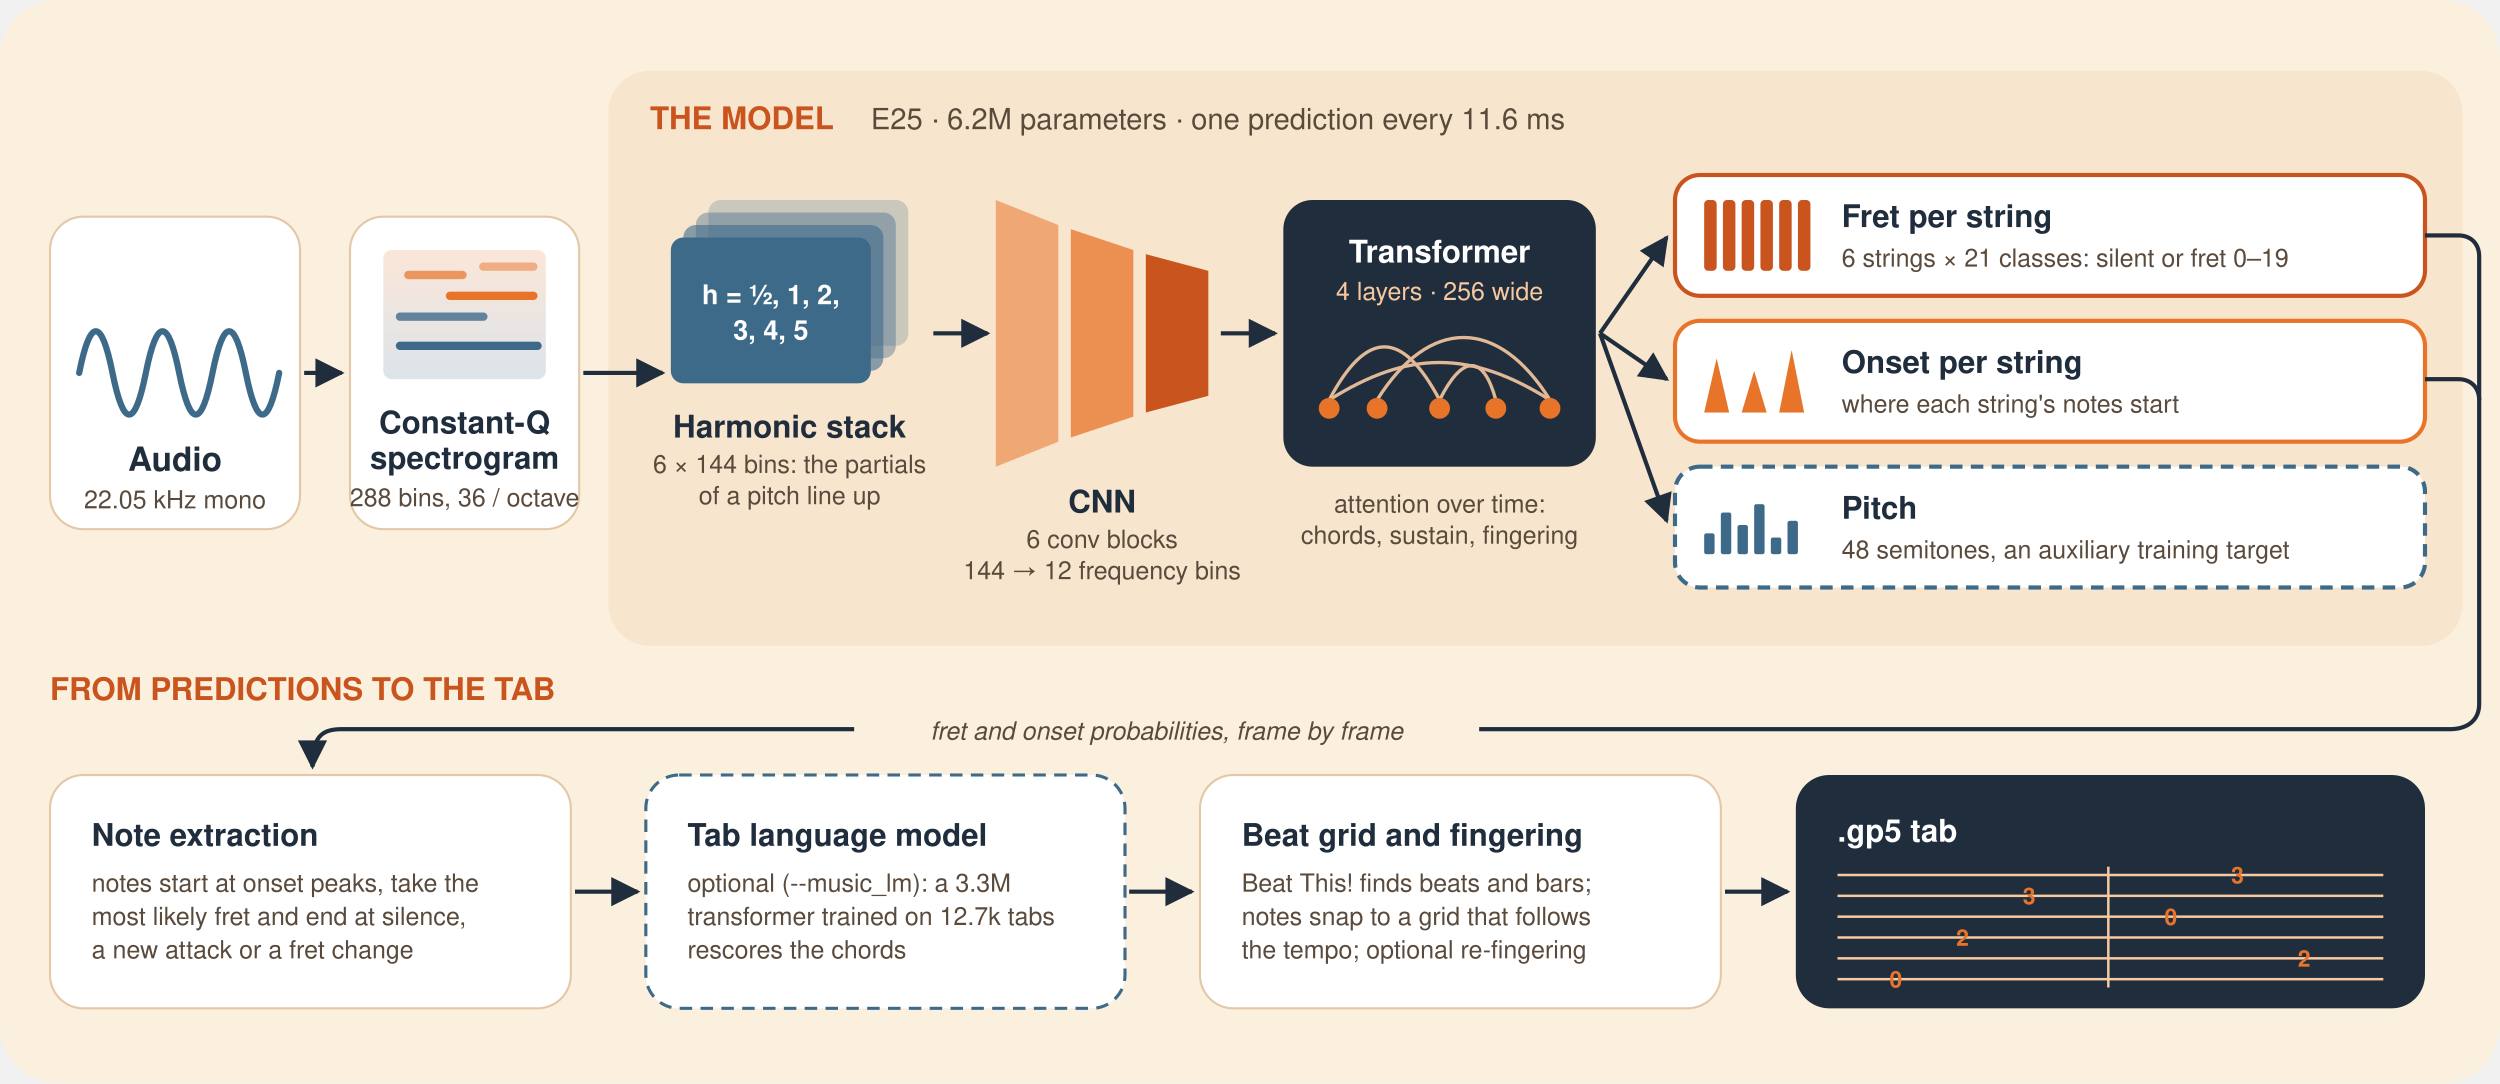
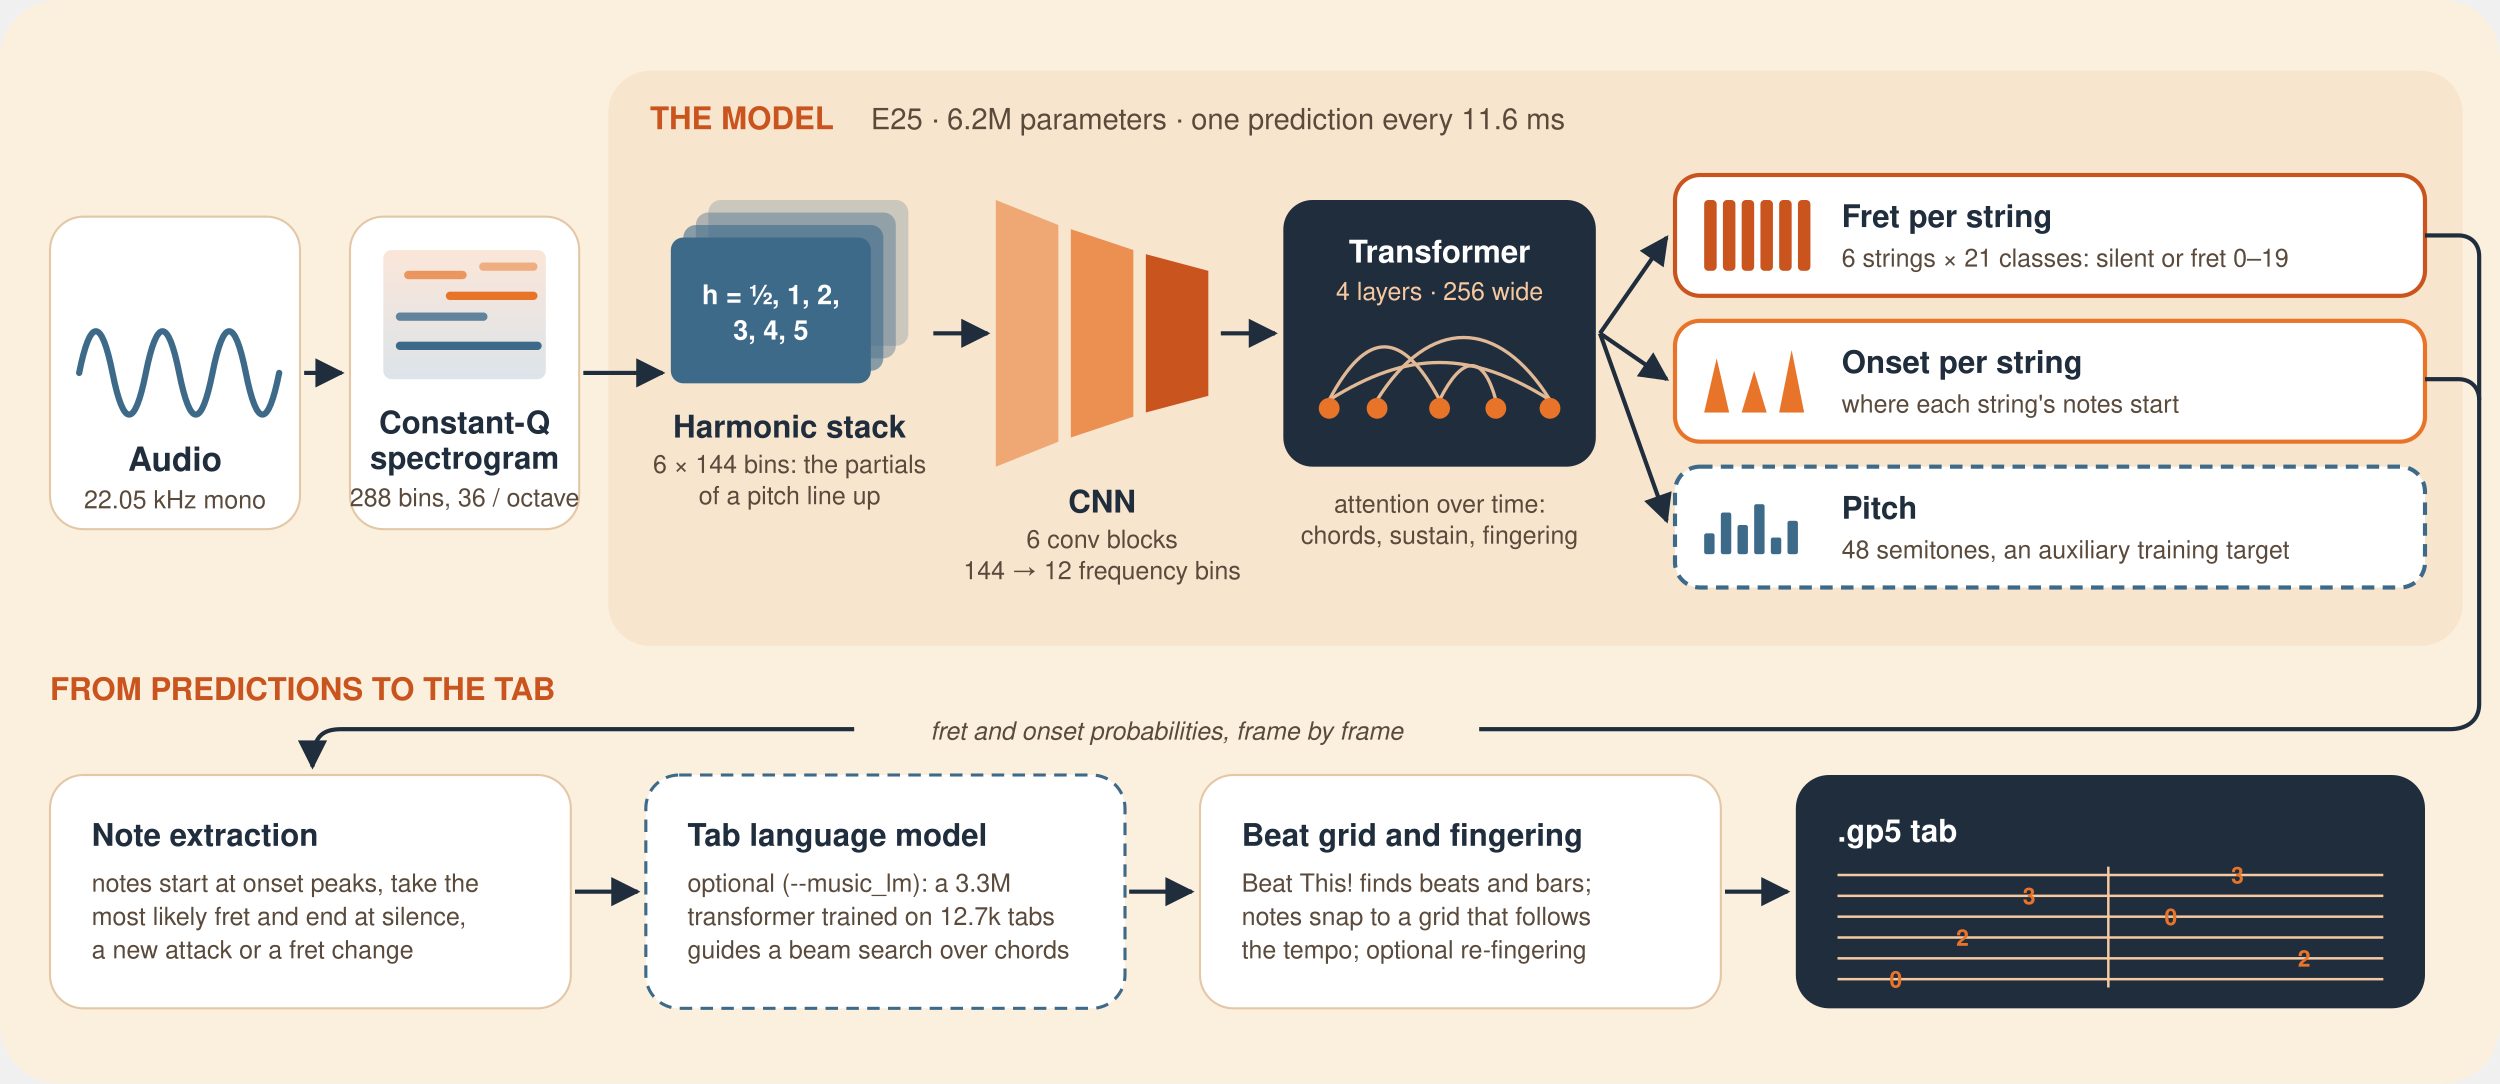
<svg xmlns="http://www.w3.org/2000/svg" viewBox="0 0 1200 520" width="1200" height="520" font-family="Helvetica Neue, Helvetica, Arial, sans-serif">
  <defs>
    <marker id="arrow" viewBox="0 0 10 10" refX="9" refY="5" markerWidth="7" markerHeight="7" orient="auto-start-reverse">
      <path d="M0 0 L10 5 L0 10 z" fill="#1f2d3d" />
    </marker>
    <linearGradient id="spec" x1="0" y1="1" x2="0" y2="0">
      <stop offset="0" stop-color="#3e6a8a" />
      <stop offset="1" stop-color="#e8742a" />
    </linearGradient>
  </defs>
  <rect x="0" y="0" width="1200" height="520" rx="28" fill="#fbefdd" />
  <rect x="292" y="34" width="890" height="276" rx="20" fill="#f6dcc0" opacity="0.55" />
  <text x="312" y="62" font-size="15" font-weight="700" fill="#c9541e">THE MODEL</text>
  <text x="418" y="62" font-size="14" fill="#5a4a3c">E25 · 6.2M parameters · one prediction every 11.6 ms</text>
  <g transform="translate(24,104)">
    <rect width="120" height="150" rx="16" fill="#ffffff" stroke="#e3c7a6" />
    <path d="M14 75 q8 -40 16 0 t16 0 t16 0 t16 0 t16 0 t16 0" fill="none" stroke="#3e6a8a" stroke-width="3" stroke-linecap="round" />
    <text x="60" y="122" font-size="16" font-weight="700" fill="#1f2d3d" text-anchor="middle">Audio</text>
    <text x="60" y="140" font-size="12" fill="#5a4a3c" text-anchor="middle">22.05 kHz mono</text>
  </g>
  <line x1="146" y1="179" x2="164" y2="179" stroke="#1f2d3d" stroke-width="2" marker-end="url(#arrow)" />
  <g transform="translate(168,104)">
    <rect width="110" height="150" rx="16" fill="#ffffff" stroke="#e3c7a6" />
    <g transform="translate(16,16)">
      <rect width="78" height="62" rx="4" fill="url(#spec)" opacity="0.18" />
      <rect x="6" y="44" width="70" height="4" rx="2" fill="#3e6a8a" />
      <rect x="6" y="30" width="44" height="4" rx="2" fill="#3e6a8a" opacity="0.8" />
      <rect x="30" y="20" width="44" height="4" rx="2" fill="#e8742a" />
      <rect x="10" y="10" width="30" height="4" rx="2" fill="#e8742a" opacity="0.7" />
      <rect x="46" y="6" width="28" height="4" rx="2" fill="#e8742a" opacity="0.5" />
    </g>
    <text x="55" y="104" font-size="15" font-weight="700" fill="#1f2d3d" text-anchor="middle">Constant-Q</text>
    <text x="55" y="121" font-size="15" font-weight="700" fill="#1f2d3d" text-anchor="middle">spectrogram</text>
    <text x="55" y="139" font-size="12" fill="#5a4a3c" text-anchor="middle">288 bins, 36 / octave</text>
  </g>
  <line x1="280" y1="179" x2="318" y2="179" stroke="#1f2d3d" stroke-width="2" marker-end="url(#arrow)" />
  <g transform="translate(322,96)">
    <rect x="18" y="0" width="96" height="70" rx="6" fill="#3e6a8a" opacity="0.25" />
    <rect x="12" y="6" width="96" height="70" rx="6" fill="#3e6a8a" opacity="0.4" />
    <rect x="6" y="12" width="96" height="70" rx="6" fill="#3e6a8a" opacity="0.6" />
    <rect x="0" y="18" width="96" height="70" rx="6" fill="#3e6a8a" />
    <text x="48" y="50" font-size="13" fill="#ffffff" text-anchor="middle" font-weight="700">h = ½, 1, 2,</text>
    <text x="48" y="67" font-size="13" fill="#ffffff" text-anchor="middle" font-weight="700">3, 4, 5</text>
    <text x="57" y="114" font-size="15" font-weight="700" fill="#1f2d3d" text-anchor="middle">Harmonic stack</text>
    <text x="57" y="131" font-size="12" fill="#5a4a3c" text-anchor="middle">6 × 144 bins: the partials</text>
    <text x="57" y="146" font-size="12" fill="#5a4a3c" text-anchor="middle">of a pitch line up</text>
  </g>
  <line x1="448" y1="160" x2="474" y2="160" stroke="#1f2d3d" stroke-width="2" marker-end="url(#arrow)" />
  <g transform="translate(478,96)">
    <path d="M0 0 L30 12 L30 116 L0 128 z" fill="#e8742a" opacity="0.55" />
    <path d="M36 14 L66 24 L66 104 L36 114 z" fill="#e8742a" opacity="0.75" />
    <path d="M72 26 L102 34 L102 94 L72 102 z" fill="#c9541e" />
    <text x="51" y="150" font-size="15" font-weight="700" fill="#1f2d3d" text-anchor="middle">CNN</text>
    <text x="51" y="167" font-size="12" fill="#5a4a3c" text-anchor="middle">6 conv blocks</text>
    <text x="51" y="182" font-size="12" fill="#5a4a3c" text-anchor="middle">144 → 12 frequency bins</text>
  </g>
  <line x1="586" y1="160" x2="612" y2="160" stroke="#1f2d3d" stroke-width="2" marker-end="url(#arrow)" />
  <g transform="translate(616,96)">
    <rect width="150" height="128" rx="14" fill="#1f2d3d" />
    <g fill="none" stroke="#f6c9a0" stroke-width="1.6" opacity="0.9">
      <path d="M22 96 C 40 62, 57 62, 75 96" />
      <path d="M45 96 C 70 56, 103 56, 128 96" />
      <path d="M22 96 C 60 72, 90 72, 128 96" />
      <path d="M75 96 C 86 74, 96 74, 102 96" />
    </g>
    <g fill="#e8742a">
      <circle cx="22" cy="100" r="5" />
      <circle cx="45" cy="100" r="5" />
      <circle cx="75" cy="100" r="5" />
      <circle cx="102" cy="100" r="5" />
      <circle cx="128" cy="100" r="5" />
    </g>
    <text x="75" y="30" font-size="15" font-weight="700" fill="#ffffff" text-anchor="middle">Transformer</text>
    <text x="75" y="48" font-size="12" fill="#f6c9a0" text-anchor="middle">4 layers · 256 wide</text>
    <text x="75" y="150" font-size="12" fill="#5a4a3c" text-anchor="middle">attention over time:</text>
    <text x="75" y="165" font-size="12" fill="#5a4a3c" text-anchor="middle">chords, sustain, fingering</text>
  </g>
  <line x1="768" y1="160" x2="800" y2="114" stroke="#1f2d3d" stroke-width="2" marker-end="url(#arrow)" />
  <line x1="768" y1="160" x2="800" y2="182" stroke="#1f2d3d" stroke-width="2" marker-end="url(#arrow)" />
  <line x1="768" y1="160" x2="800" y2="250" stroke="#1f2d3d" stroke-width="2" marker-end="url(#arrow)" />
  <g transform="translate(804,84)">
    <rect width="360" height="58" rx="12" fill="#ffffff" stroke="#c9541e" stroke-width="2" />
    <g transform="translate(14,12)">
      <g fill="#c9541e">
        <rect x="0" y="0" width="6" height="34" rx="2" />
        <rect x="9" y="0" width="6" height="34" rx="2" />
        <rect x="18" y="0" width="6" height="34" rx="2" />
        <rect x="27" y="0" width="6" height="34" rx="2" />
        <rect x="36" y="0" width="6" height="34" rx="2" />
        <rect x="45" y="0" width="6" height="34" rx="2" />
      </g>
    </g>
    <text x="80" y="25" font-size="15" font-weight="700" fill="#1f2d3d">Fret per string</text>
    <text x="80" y="44" font-size="12" fill="#5a4a3c">6 strings × 21 classes: silent or fret 0–19</text>
    <rect y="70" width="360" height="58" rx="12" fill="#ffffff" stroke="#e8742a" stroke-width="2" />
    <g transform="translate(14,84)" fill="#e8742a">
      <path d="M0 30 L6 4 L12 30 z" />
      <path d="M18 30 L24 10 L30 30 z" />
      <path d="M36 30 L42 0 L48 30 z" />
    </g>
    <text x="80" y="95" font-size="15" font-weight="700" fill="#1f2d3d">Onset per string</text>
    <text x="80" y="114" font-size="12" fill="#5a4a3c">where each string's notes start</text>
    <rect y="140" width="360" height="58" rx="12" fill="#ffffff" stroke="#3e6a8a" stroke-width="2" stroke-dasharray="6 4" />
    <g transform="translate(14,156)" fill="#3e6a8a">
      <rect x="0" y="16" width="5" height="10" rx="1" />
      <rect x="8" y="6" width="5" height="20" rx="1" />
      <rect x="16" y="12" width="5" height="14" rx="1" />
      <rect x="24" y="2" width="5" height="24" rx="1" />
      <rect x="32" y="18" width="5" height="8" rx="1" />
      <rect x="40" y="10" width="5" height="16" rx="1" />
    </g>
    <text x="80" y="165" font-size="15" font-weight="700" fill="#1f2d3d">Pitch</text>
    <text x="80" y="184" font-size="12" fill="#5a4a3c">48 semitones, an auxiliary training target</text>
  </g>
  <text x="24" y="336" font-size="15" font-weight="700" fill="#c9541e">FROM PREDICTIONS TO THE TAB</text>
  <g transform="translate(24,372)">
    <rect width="250" height="112" rx="16" fill="#ffffff" stroke="#e3c7a6" />
    <text x="20" y="34" font-size="15" font-weight="700" fill="#1f2d3d">Note extraction</text>
    <text x="20" y="56" font-size="12" fill="#5a4a3c">notes start at onset peaks, take the</text>
    <text x="20" y="72" font-size="12" fill="#5a4a3c">most likely fret and end at silence,</text>
    <text x="20" y="88" font-size="12" fill="#5a4a3c">a new attack or a fret change</text>
  </g>
  <line x1="276" y1="428" x2="306" y2="428" stroke="#1f2d3d" stroke-width="2" marker-end="url(#arrow)" />
  <g transform="translate(310,372)">
    <rect width="230" height="112" rx="16" fill="#ffffff" stroke="#3e6a8a" stroke-width="1.5" stroke-dasharray="6 4" />
    <text x="20" y="34" font-size="15" font-weight="700" fill="#1f2d3d">Tab language model</text>
    <text x="20" y="56" font-size="12" fill="#5a4a3c">optional (--music_lm): a 3.3M</text>
    <text x="20" y="72" font-size="12" fill="#5a4a3c">transformer trained on 12.7k tabs</text>
-     <text x="20" y="88" font-size="12" fill="#5a4a3c">rescores the chords</text>
+     <text x="20" y="88" font-size="12" fill="#5a4a3c">guides a beam search over chords</text>
  </g>
  <line x1="542" y1="428" x2="572" y2="428" stroke="#1f2d3d" stroke-width="2" marker-end="url(#arrow)" />
  <g transform="translate(576,372)">
    <rect width="250" height="112" rx="16" fill="#ffffff" stroke="#e3c7a6" />
    <text x="20" y="34" font-size="15" font-weight="700" fill="#1f2d3d">Beat grid and fingering</text>
    <text x="20" y="56" font-size="12" fill="#5a4a3c">Beat This! finds beats and bars;</text>
    <text x="20" y="72" font-size="12" fill="#5a4a3c">notes snap to a grid that follows</text>
    <text x="20" y="88" font-size="12" fill="#5a4a3c">the tempo; optional re-fingering</text>
  </g>
  <line x1="828" y1="428" x2="858" y2="428" stroke="#1f2d3d" stroke-width="2" marker-end="url(#arrow)" />
  <g transform="translate(862,372)">
    <rect width="302" height="112" rx="16" fill="#1f2d3d" />
    <text x="20" y="32" font-size="15" font-weight="700" fill="#ffffff">.gp5 tab</text>
    <g stroke="#f6c9a0" stroke-width="1.2">
      <line x1="20" y1="48" x2="282" y2="48" />
      <line x1="20" y1="58" x2="282" y2="58" />
      <line x1="20" y1="68" x2="282" y2="68" />
      <line x1="20" y1="78" x2="282" y2="78" />
      <line x1="20" y1="88" x2="282" y2="88" />
      <line x1="20" y1="98" x2="282" y2="98" />
      <line x1="150" y1="44" x2="150" y2="102" />
    </g>
    <g font-size="11" font-weight="700" fill="#e8742a" text-anchor="middle">
      <text x="48" y="102">0</text>
      <text x="80" y="82">2</text>
      <text x="112" y="62">3</text>
      <text x="180" y="72">0</text>
      <text x="212" y="52">3</text>
      <text x="244" y="92">2</text>
    </g>
  </g>
  <path d="M1164 182 L 1180 182 C 1186 182, 1190 186, 1190 192 L 1190 338 C 1190 346, 1184 350, 1176 350 L 164 350 C 154 350, 150 354, 150 368" fill="none" stroke="#1f2d3d" stroke-width="2" marker-end="url(#arrow)" />
  <path d="M1164 113 L 1180 113 C 1186 113, 1190 117, 1190 123 L 1190 192" fill="none" stroke="#1f2d3d" stroke-width="2" />
  <rect x="410" y="340" width="300" height="20" fill="#fbefdd" />
  <text x="560" y="355" font-size="12" fill="#5a4a3c" text-anchor="middle" font-style="italic">fret and onset probabilities, frame by frame</text>
</svg>
